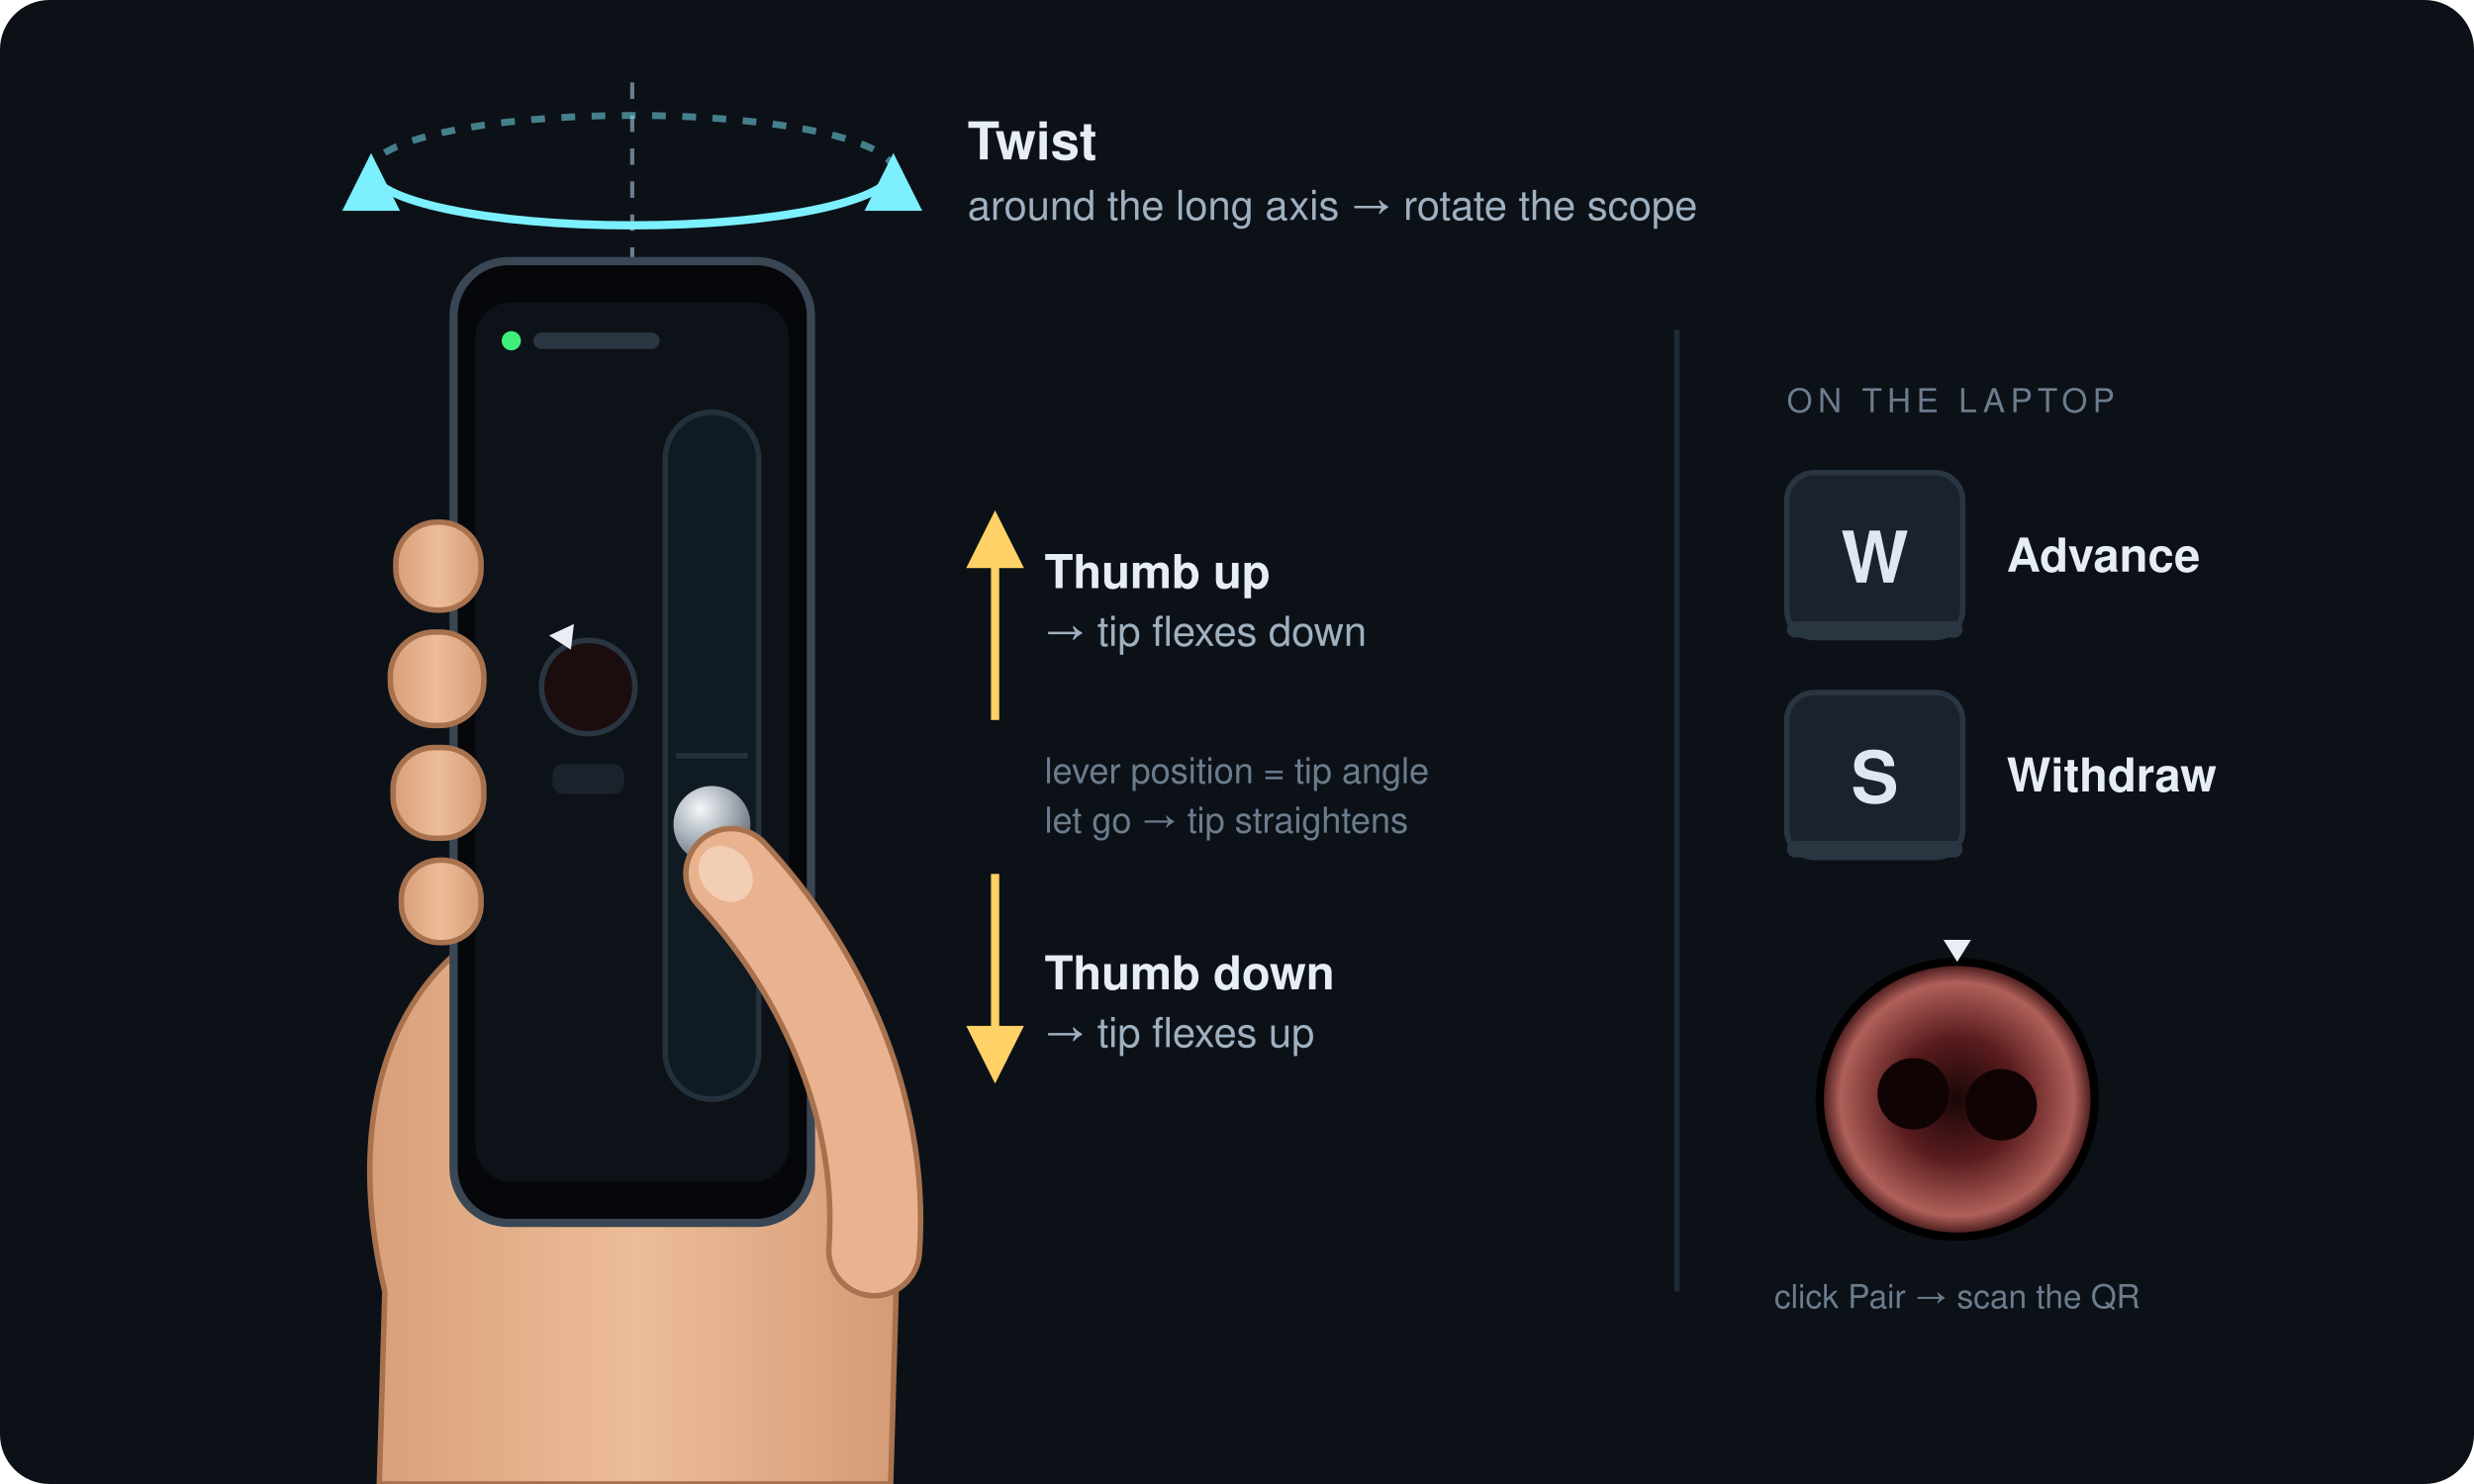
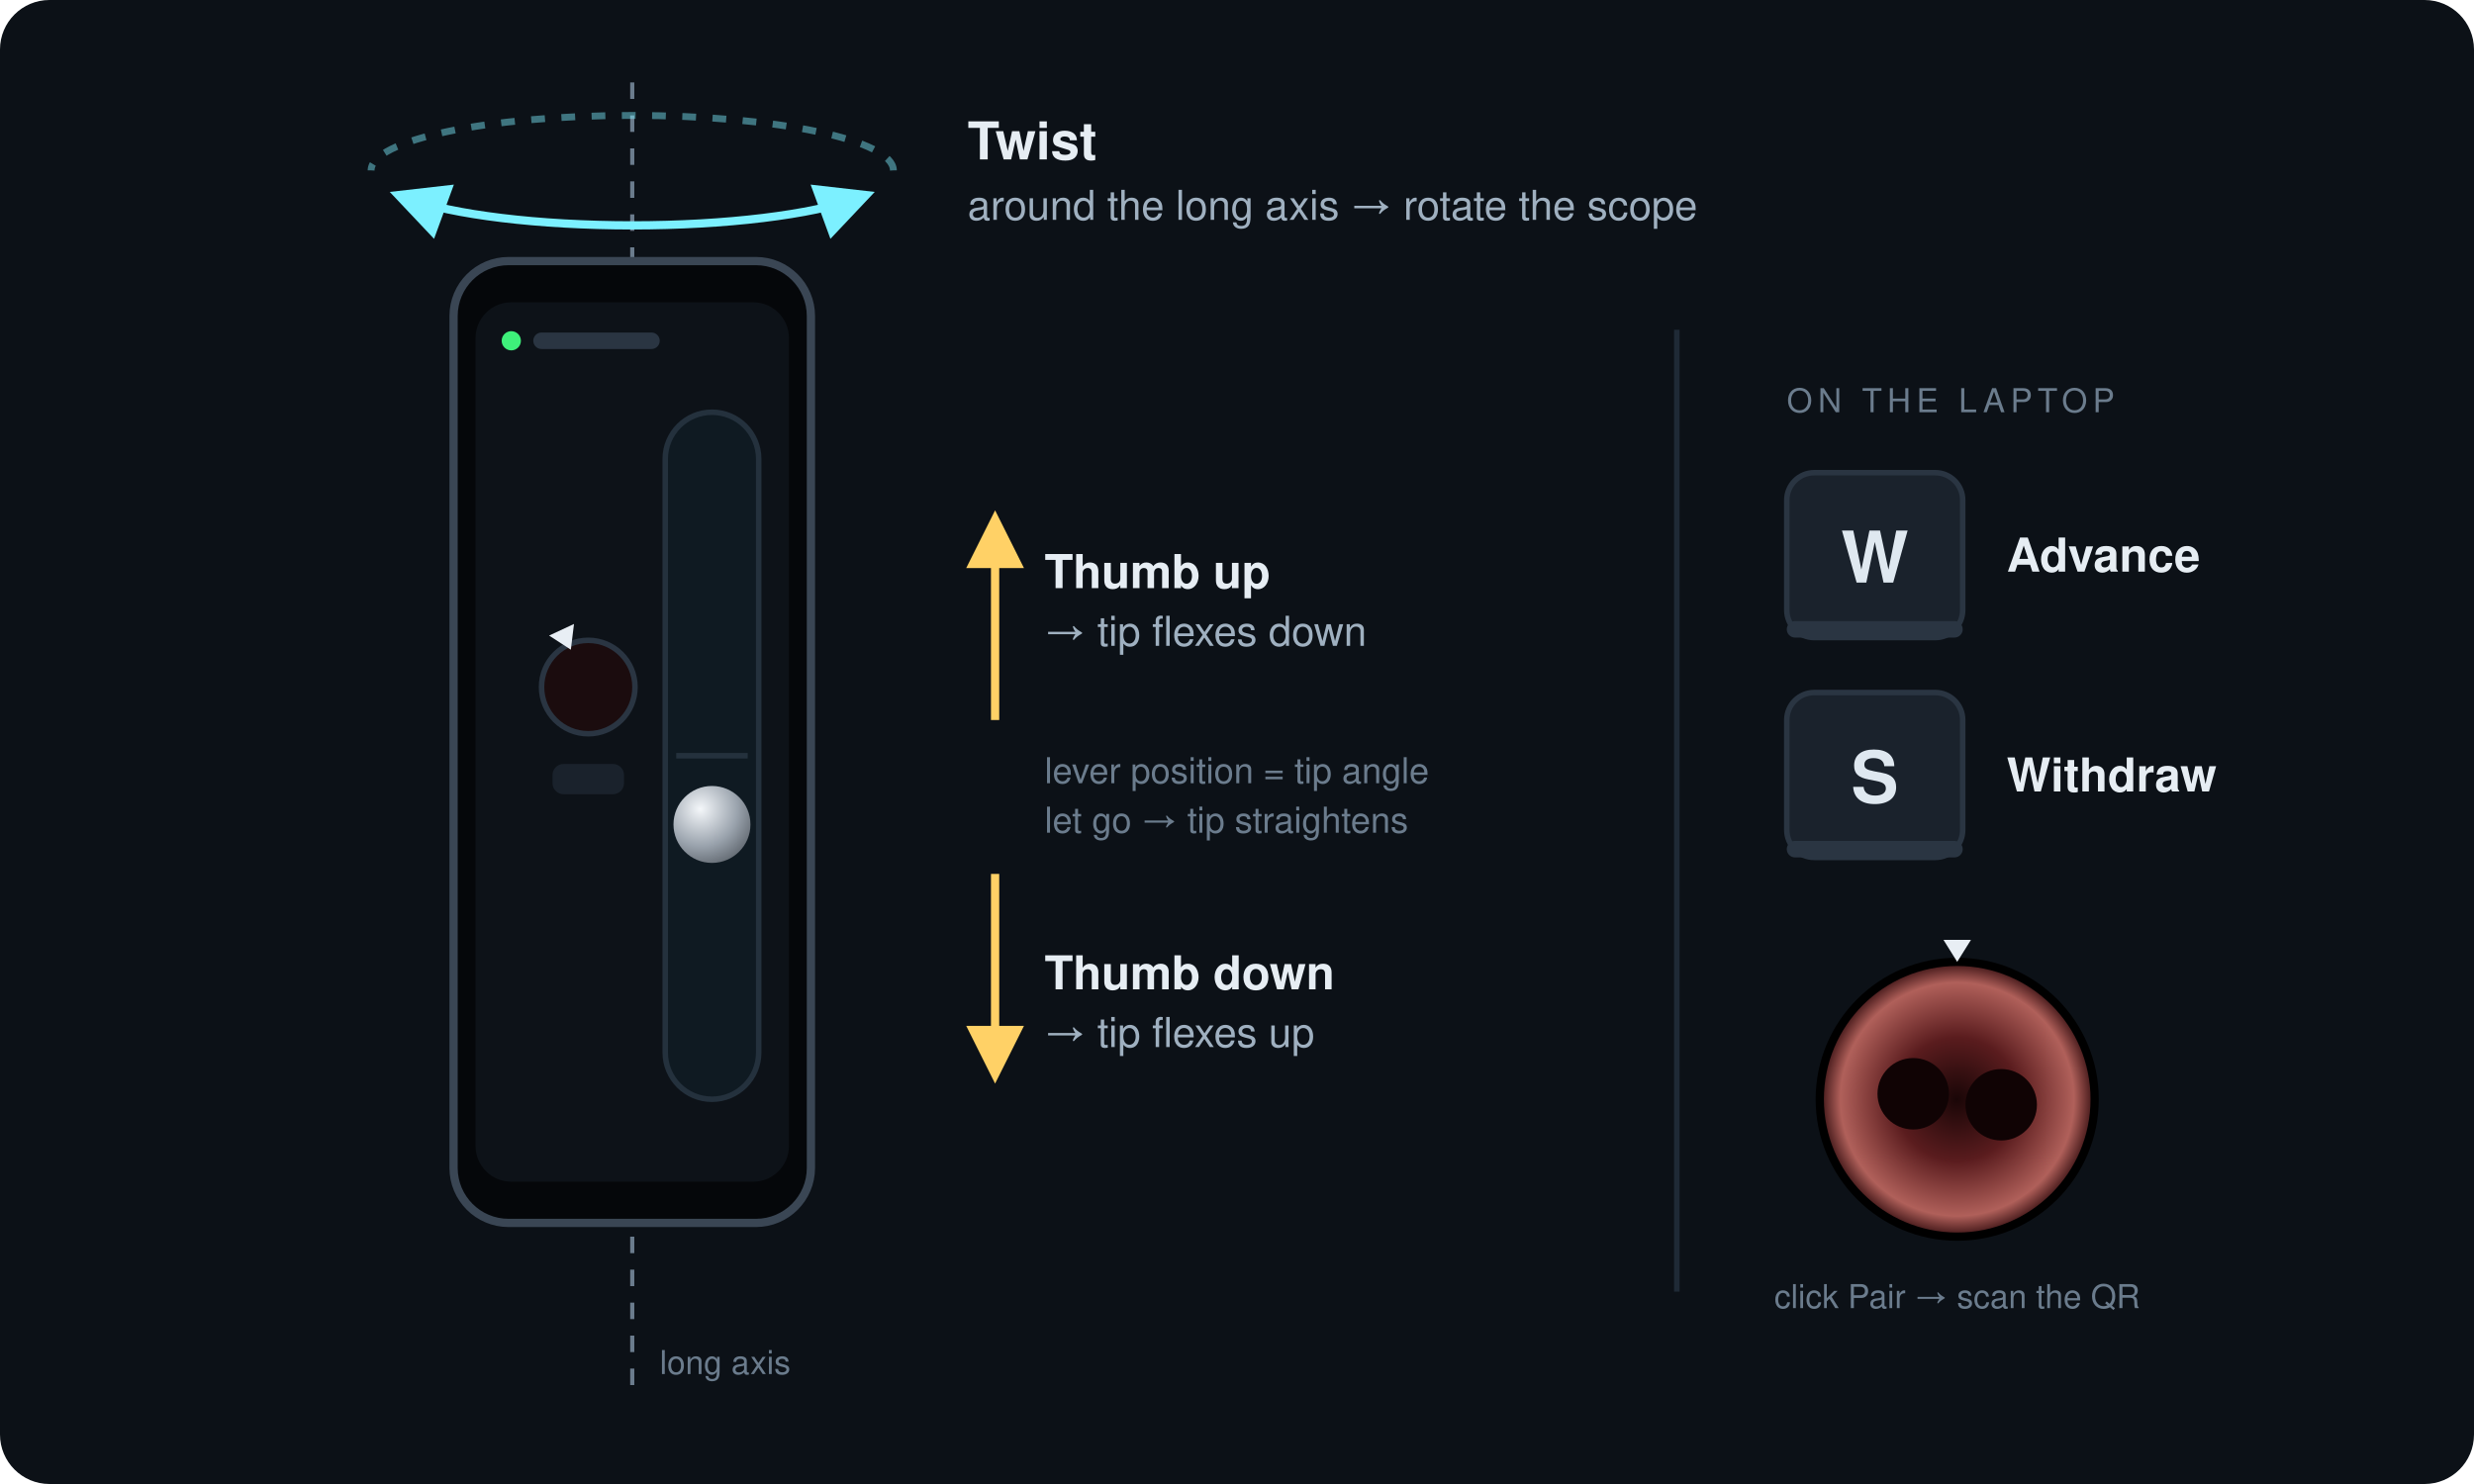
<svg xmlns="http://www.w3.org/2000/svg" viewBox="0 0 900 540" width="900" height="540" font-family="-apple-system, 'Segoe UI', Helvetica, Arial, sans-serif">
  <defs>
    <marker id="ah" viewBox="0 0 10 10" refX="7" refY="5" markerWidth="7" markerHeight="7" orient="auto-start-reverse">
      <path d="M0 0 L10 5 L0 10 z" fill="#7cf0ff" />
    </marker>
    <marker id="ahY" viewBox="0 0 10 10" refX="7" refY="5" markerWidth="7" markerHeight="7" orient="auto-start-reverse">
      <path d="M0 0 L10 5 L0 10 z" fill="#ffd166" />
    </marker>
-     <linearGradient id="skin" x1="0" y1="0" x2="1" y2="0">
-       <stop offset="0" stop-color="#d9a07a" />
-       <stop offset=".5" stop-color="#ecbd98" />
-       <stop offset="1" stop-color="#d49b75" />
-     </linearGradient>
    <radialGradient id="knob" cx=".35" cy=".3" r=".8">
      <stop offset="0" stop-color="#f4f7fa" />
      <stop offset=".6" stop-color="#9aa3ad" />
      <stop offset="1" stop-color="#5d646c" />
    </radialGradient>
    <radialGradient id="scope" cx=".5" cy=".5" r=".5">
      <stop offset="0" stop-color="#1a0607" />
      <stop offset=".45" stop-color="#5a1c1e" />
      <stop offset=".85" stop-color="#b0605a" />
      <stop offset="1" stop-color="#3a1214" />
    </radialGradient>
  </defs>
  <rect width="900" height="540" rx="18" fill="#0c1117" />
  <line x1="230" y1="30" x2="230" y2="505" stroke="#6b7c8d" stroke-width="1.5" stroke-dasharray="6 6" />
  <text x="240" y="500" fill="#6b7c8d" font-size="12">long axis</text>
-   <path d="M325 62 A 95 20 0 0 0 135 62" fill="none" stroke="#7cf0ff" stroke-width="2.5" stroke-dasharray="5 6" opacity=".5" />
-   <path d="M135 62 A 95 20 0 0 0 325 62" fill="none" stroke="#7cf0ff" stroke-width="3" marker-start="url(#ah)" marker-end="url(#ah)" />
-   <path d="M138 540 L140 470 C 128 420, 135 372, 168 345 L 296 345 C 326 362, 334 420, 326 470 L 324 540 Z" fill="url(#skin)" stroke="#a8724f" stroke-width="2" />
+   <path d="M325 62 A 95 20 0 0 0 135 62" fill="none" stroke="#7cf0ff" stroke-width="2.5" stroke-dasharray="5 6" opacity=".45" />
+   <path d="M147.7 72 A 95 20 0 0 0 312.3 72" fill="none" stroke="#7cf0ff" stroke-width="3" marker-start="url(#ah)" marker-end="url(#ah)" />
  <rect x="165" y="95" width="130" height="350" rx="20" fill="#05070a" stroke="#3a4654" stroke-width="3" />
  <rect x="173" y="110" width="114" height="320" rx="13" fill="#0d1218" />
  <circle cx="186" cy="124" r="3.5" fill="#3ef07a" />
  <rect x="194" y="121" width="46" height="6" rx="3" fill="#2a3542" />
  <circle cx="214" cy="250" r="17" fill="#1b0c0e" stroke="#2a3542" stroke-width="2" />
  <path d="M214 235 l-5 -8 h10 z" fill="#e8eef4" transform="rotate(-25 214 250)" />
  <rect x="201" y="278" width="26" height="11" rx="4" fill="#1a222c" />
  <rect x="242" y="150" width="34" height="250" rx="17" fill="#0f1a22" stroke="#24313d" stroke-width="2" />
  <line x1="246" y1="275" x2="272" y2="275" stroke="#24313d" stroke-width="2" />
  <circle cx="259" cy="300" r="14" fill="url(#knob)" />
-   <g fill="url(#skin)" stroke="#a8724f" stroke-width="2">
-     <rect x="144" y="190" width="31" height="32" rx="15" />
-     <rect x="142" y="230" width="34" height="34" rx="16" />
-     <rect x="143" y="272" width="33" height="33" rx="15" />
-     <rect x="146" y="313" width="29" height="30" rx="14" />
-   </g>
-   <path d="M318 455 C 322 400, 296 350, 266 318" fill="none" stroke="#a8724f" stroke-width="35" stroke-linecap="round" />
-   <path d="M318 455 C 322 400, 296 350, 266 318" fill="none" stroke="#e8b38e" stroke-width="31" stroke-linecap="round" />
-   <ellipse cx="264" cy="318" rx="9" ry="11" fill="#f3d2bb" opacity=".85" transform="rotate(-40 264 318)" />
  <line x1="362" y1="262" x2="362" y2="192" stroke="#ffd166" stroke-width="3" marker-end="url(#ahY)" />
  <line x1="362" y1="318" x2="362" y2="388" stroke="#ffd166" stroke-width="3" marker-end="url(#ahY)" />
  <text x="352" y="58" fill="#e6edf3" font-size="19" font-weight="600">Twist</text>
  <text x="352" y="80" fill="#9fb0c0" font-size="15">around the long axis → rotate the scope</text>
  <text x="380" y="214" fill="#e6edf3" font-size="17" font-weight="600">Thumb up</text>
  <text x="380" y="235" fill="#9fb0c0" font-size="15">→ tip flexes down</text>
  <text x="380" y="360" fill="#e6edf3" font-size="17" font-weight="600">Thumb down</text>
  <text x="380" y="381" fill="#9fb0c0" font-size="15">→ tip flexes up</text>
  <text x="380" y="285" fill="#6b7c8d" font-size="13">lever position = tip angle</text>
  <text x="380" y="303" fill="#6b7c8d" font-size="13">let go → tip straightens</text>
  <line x1="610" y1="120" x2="610" y2="470" stroke="#1f2a36" stroke-width="2" />
  <text x="650" y="150" fill="#6b7c8d" font-size="12" letter-spacing="2">ON THE LAPTOP</text>
  <g font-weight="700" font-size="26" text-anchor="middle">
    <rect x="650" y="172" width="64" height="60" rx="10" fill="#1a222c" stroke="#2a3542" stroke-width="2" />
    <rect x="650" y="226" width="64" height="6" rx="3" fill="#2a3542" />
    <text x="682" y="212" fill="#dfe8f0">W</text>
    <rect x="650" y="252" width="64" height="60" rx="10" fill="#1a222c" stroke="#2a3542" stroke-width="2" />
    <rect x="650" y="306" width="64" height="6" rx="3" fill="#2a3542" />
    <text x="682" y="292" fill="#dfe8f0">S</text>
  </g>
  <text x="730" y="208" fill="#e6edf3" font-size="17" font-weight="600">Advance</text>
  <text x="730" y="288" fill="#e6edf3" font-size="17" font-weight="600">Withdraw</text>
  <circle cx="712" cy="400" r="50" fill="url(#scope)" stroke="#000" stroke-width="3" />
  <circle cx="696" cy="398" r="13" fill="#100304" />
  <circle cx="728" cy="402" r="13" fill="#100304" />
  <path d="M712 346 l-5 -8 h10 z" fill="#e8eef4" transform="translate(0 4)" />
  <text x="712" y="476" fill="#6b7c8d" font-size="12" text-anchor="middle">click Pair → scan the QR</text>
</svg>
